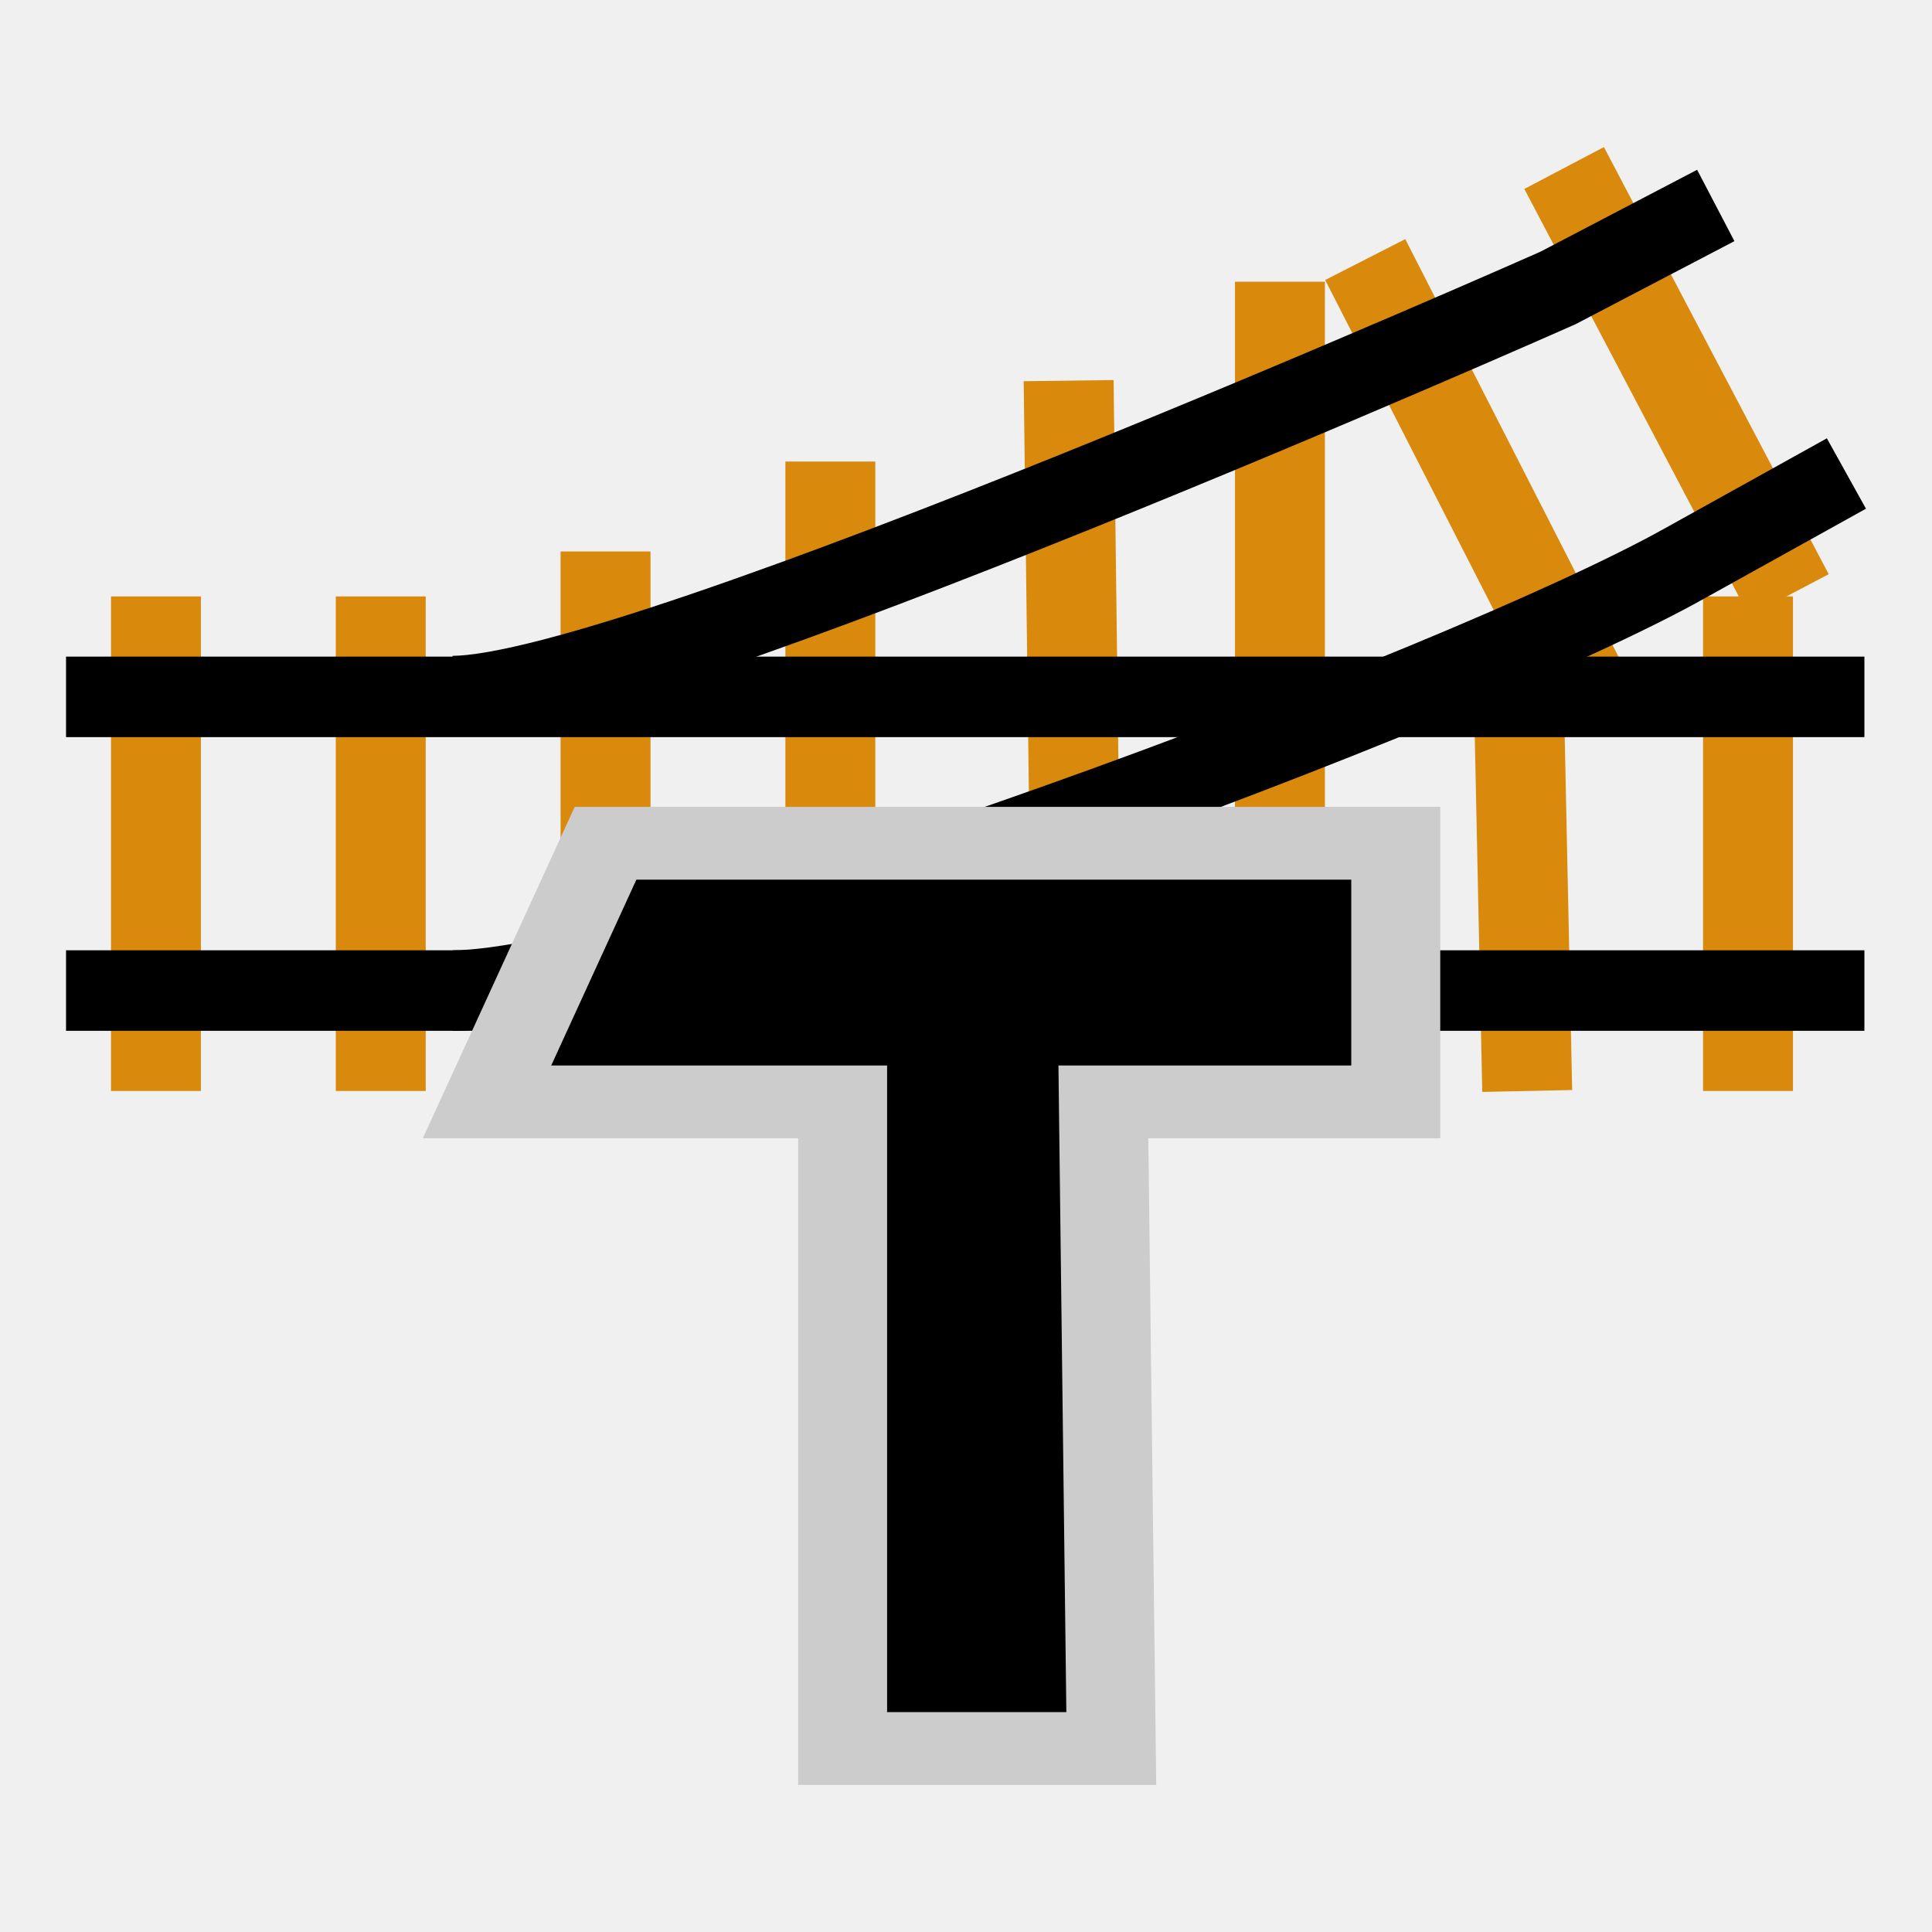
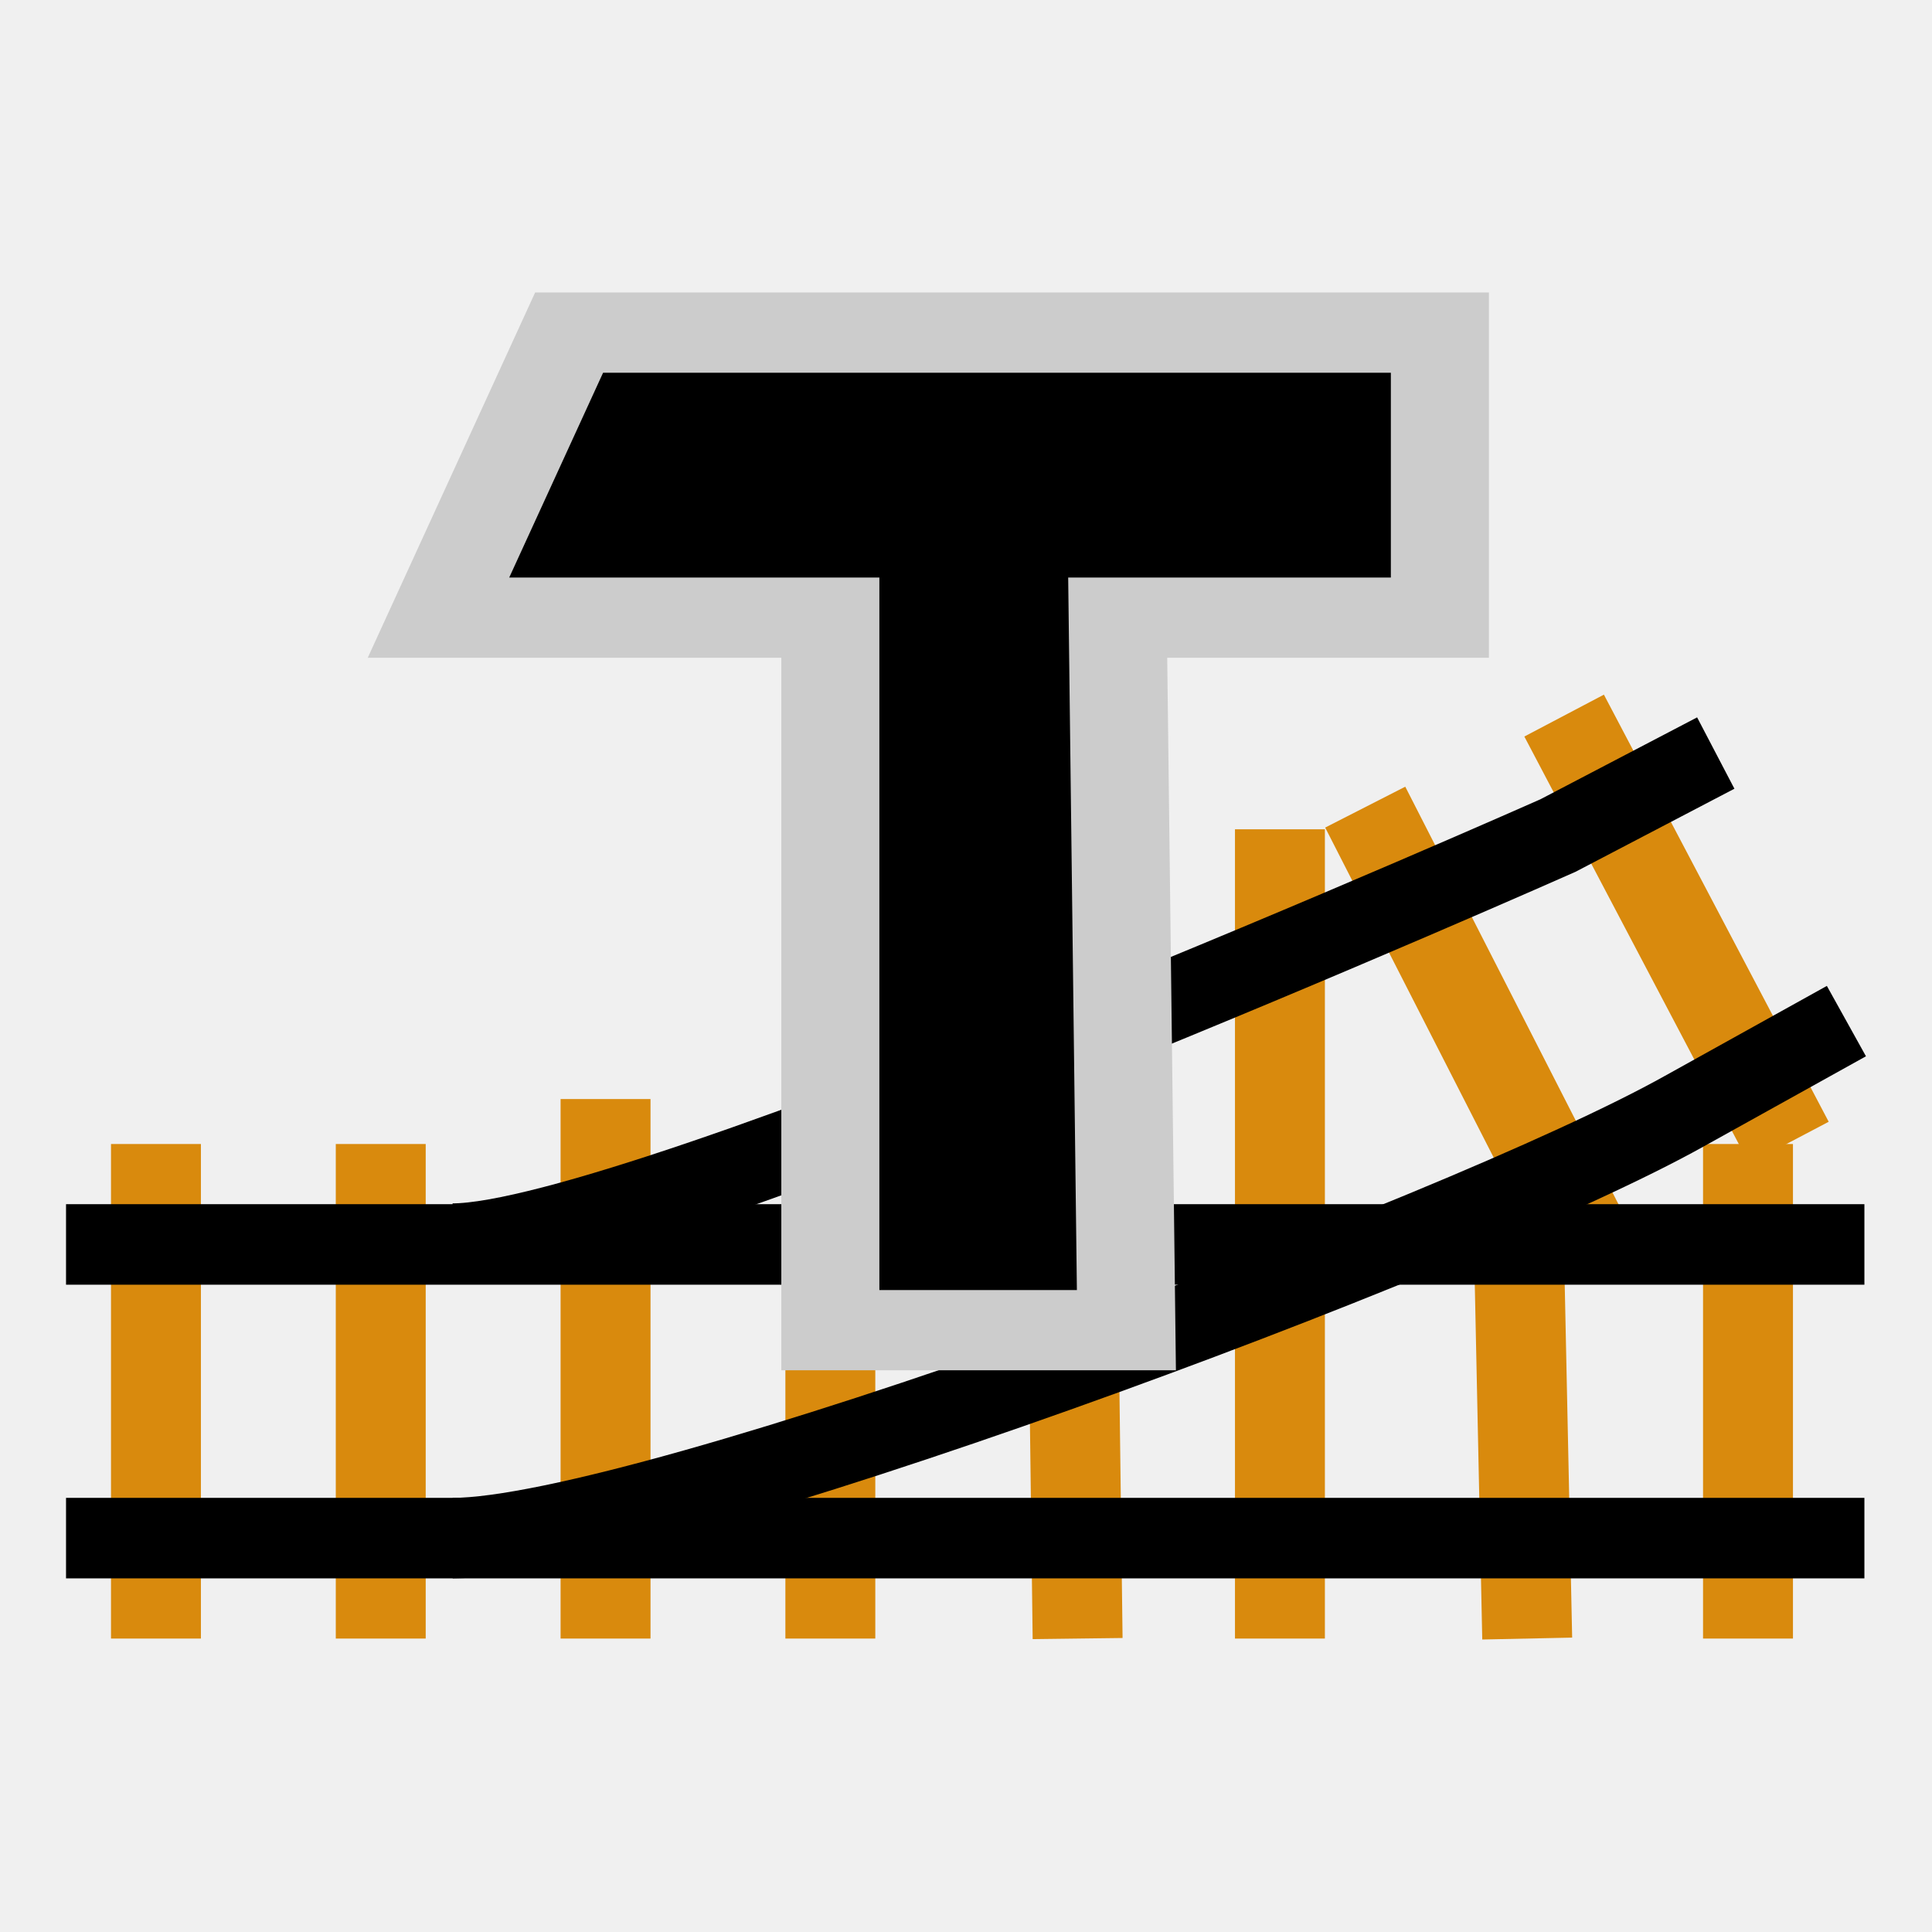
<svg xmlns="http://www.w3.org/2000/svg" version="1.1" id="Layer_1" x="0px" y="0px" viewBox="0 0 48 48" style="enable-background:new 0 0 48 48;" xml:space="preserve">
  <defs id="defs990" />
  <style type="text/css" id="style937">
	.st0{fill:none;stroke:#FBB03B;stroke-width:2;stroke-miterlimit:10;}
	.st1{fill:none;stroke:#000000;stroke-miterlimit:10;}
	.st2{stroke:#FFFFFF;stroke-miterlimit:10;}
</style>
-   <g id="ties" transform="matrix(1.116996,0,0,1.116996,-1.710326,-9.755775)">
+   <g id="ties" transform="matrix(1.116996,0,0,1.116996,-1.710326,3.848651)">
    <line class="st0" x1="5" y1="22" x2="5" y2="33" id="line939" style="stroke:#d98a0d;stroke-opacity:1" />
    <line class="st0" x1="10" y1="22" x2="10" y2="33" id="line941" style="stroke:#d98a0d;stroke-opacity:1" />
    <line class="st0" x1="15" y1="21" x2="15" y2="33" id="line943" style="stroke:#d98a0d;stroke-opacity:1" />
    <line class="st0" x1="20" y1="19" x2="20" y2="33" id="line945" style="stroke:#d98a0d;stroke-opacity:1" />
    <line class="st0" x1="25.3" y1="17.2" x2="25.5" y2="33" id="line947" style="stroke:#d98a0d;stroke-opacity:1" />
    <line class="st0" x1="30" y1="15" x2="30" y2="33" id="line949" style="stroke:#d98a0d;stroke-opacity:1" />
    <line class="st0" x1="35.3" y1="23.5" x2="35.5" y2="33" id="line951" style="stroke:#d98a0d;stroke-opacity:1" />
    <line class="st0" x1="40.411" y1="22" x2="40.411" y2="33" id="line953" style="stroke:#d98a0d;stroke-opacity:1" />
    <line class="st0" x1="36.321" y1="12.471" x2="41.321" y2="21.971" id="line955" style="stroke:#d98a0d;stroke-opacity:1" />
    <line class="st0" x1="36.697" y1="23.907" x2="31.897" y2="14.507" id="line957" style="stroke:#d98a0d;stroke-opacity:1" />
  </g>
-   <g id="rail" transform="matrix(1.116996,0,0,1.116996,-1.710326,-9.755775)" style="stroke-width:1.791;stroke-miterlimit:4;stroke-dasharray:none">
+   <g id="rail" transform="matrix(1.116996,0,0,1.116996,-1.710326,3.848651)" style="stroke-width:1.791;stroke-miterlimit:4;stroke-dasharray:none">
    <line class="st1" x1="3" y1="24.234" x2="43" y2="24.234" id="line959" style="stroke-width:1.791;stroke-miterlimit:4;stroke-dasharray:none" />
    <line class="st1" x1="3" y1="30.766" x2="43" y2="30.766" id="line961" style="stroke-width:1.791;stroke-miterlimit:4;stroke-dasharray:none" />
    <path class="st1" d="m 39.694,13.304 -3.512,1.836 c 0,0 -20.452,9.076 -24.584,9.076" id="path963" style="stroke-width:1.791;stroke-miterlimit:4;stroke-dasharray:none" />
    <path class="st1" d="m 42.6,19.266 -3.6,2 c -5,2.8 -23.1,9.5 -27.4,9.5" id="path965" style="stroke-width:1.791;stroke-miterlimit:4;stroke-dasharray:none" />
  </g>
-   <polygon class="st2" points="24.9,39.5 21.5,39.5 21.5,29.5 17,29.5 18.5,25.5 28.5,25.5 28.5,29.5 24.8,29.5 " id="polygon985" transform="matrix(1.963268,0,0,1.606477,-21.27585,-20.01489)" style="stroke:#cccccc;stroke-width:1.126;stroke-miterlimit:10;stroke-dasharray:none;stroke-opacity:1" />
+   <polygon class="st2" points="24.8,29.5 24.9,39.5 21.5,39.5 21.5,29.5 17,29.5 18.5,25.5 28.5,25.5 28.5,29.5 " id="polygon985" transform="matrix(2.163438,0,0,1.770269,-25.88434,-36.87808)" style="stroke:#cccccc;stroke-width:1.126;stroke-miterlimit:10;stroke-dasharray:none;stroke-opacity:1" />
</svg>
